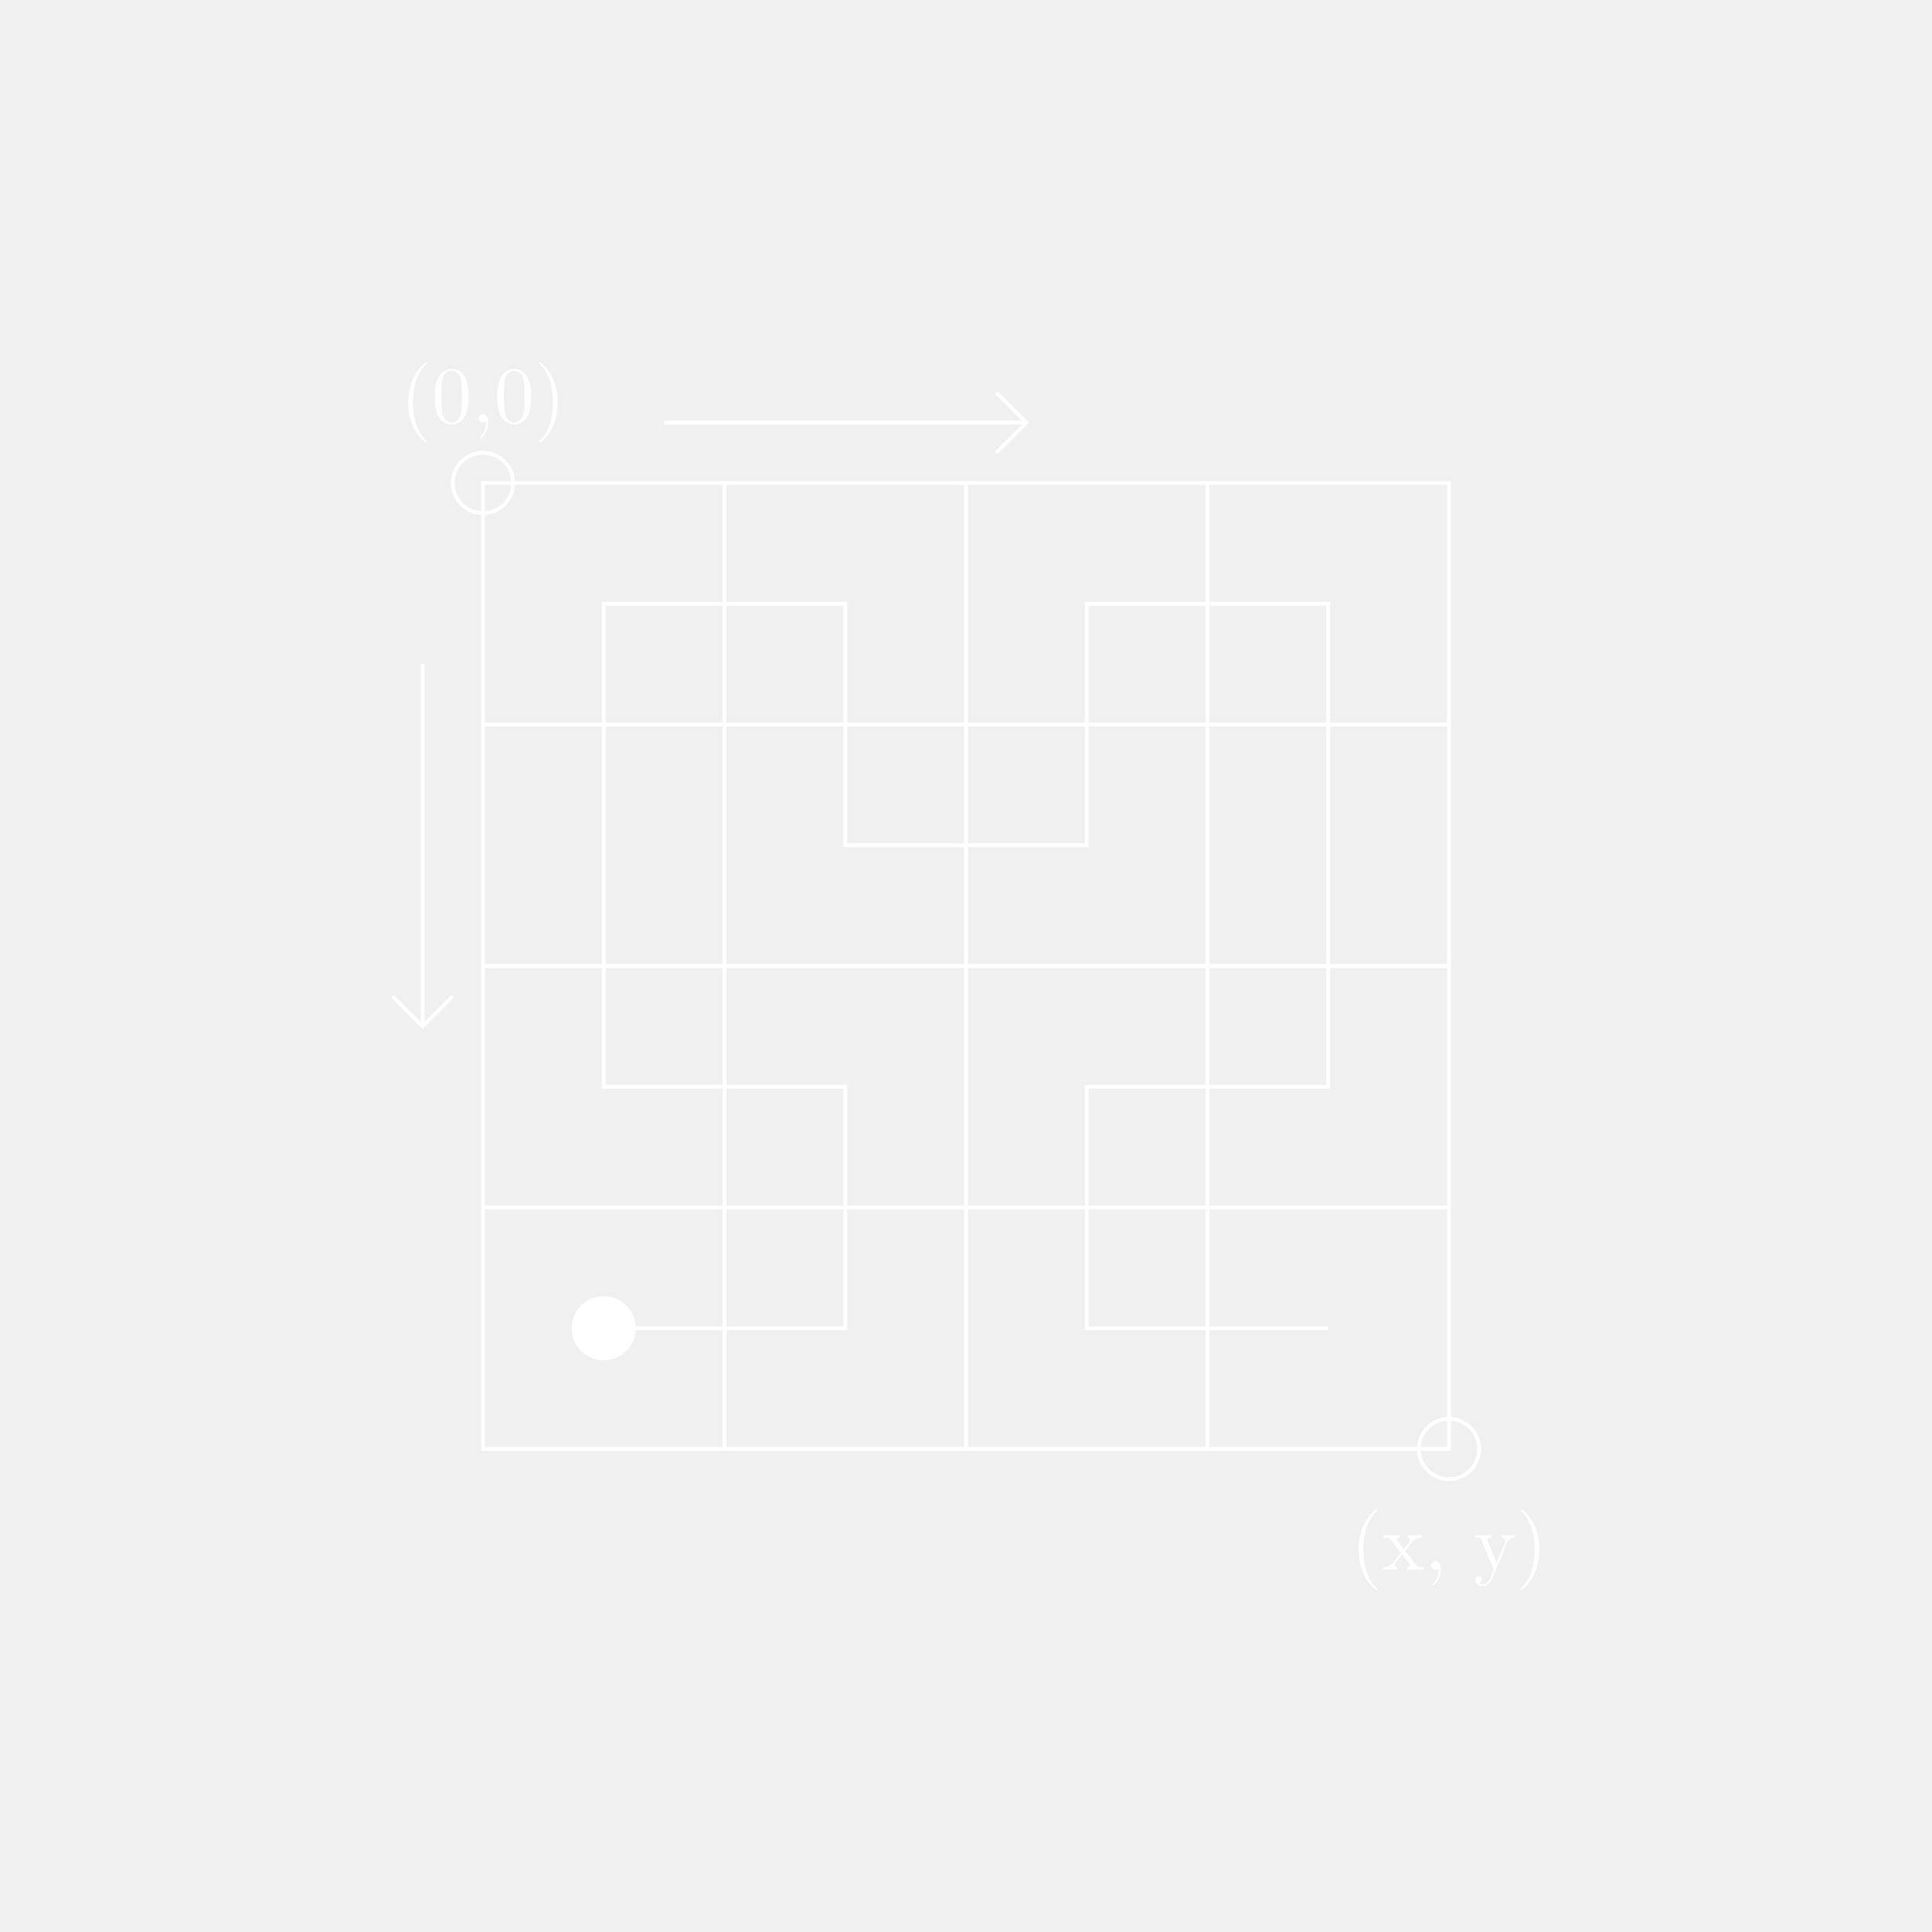
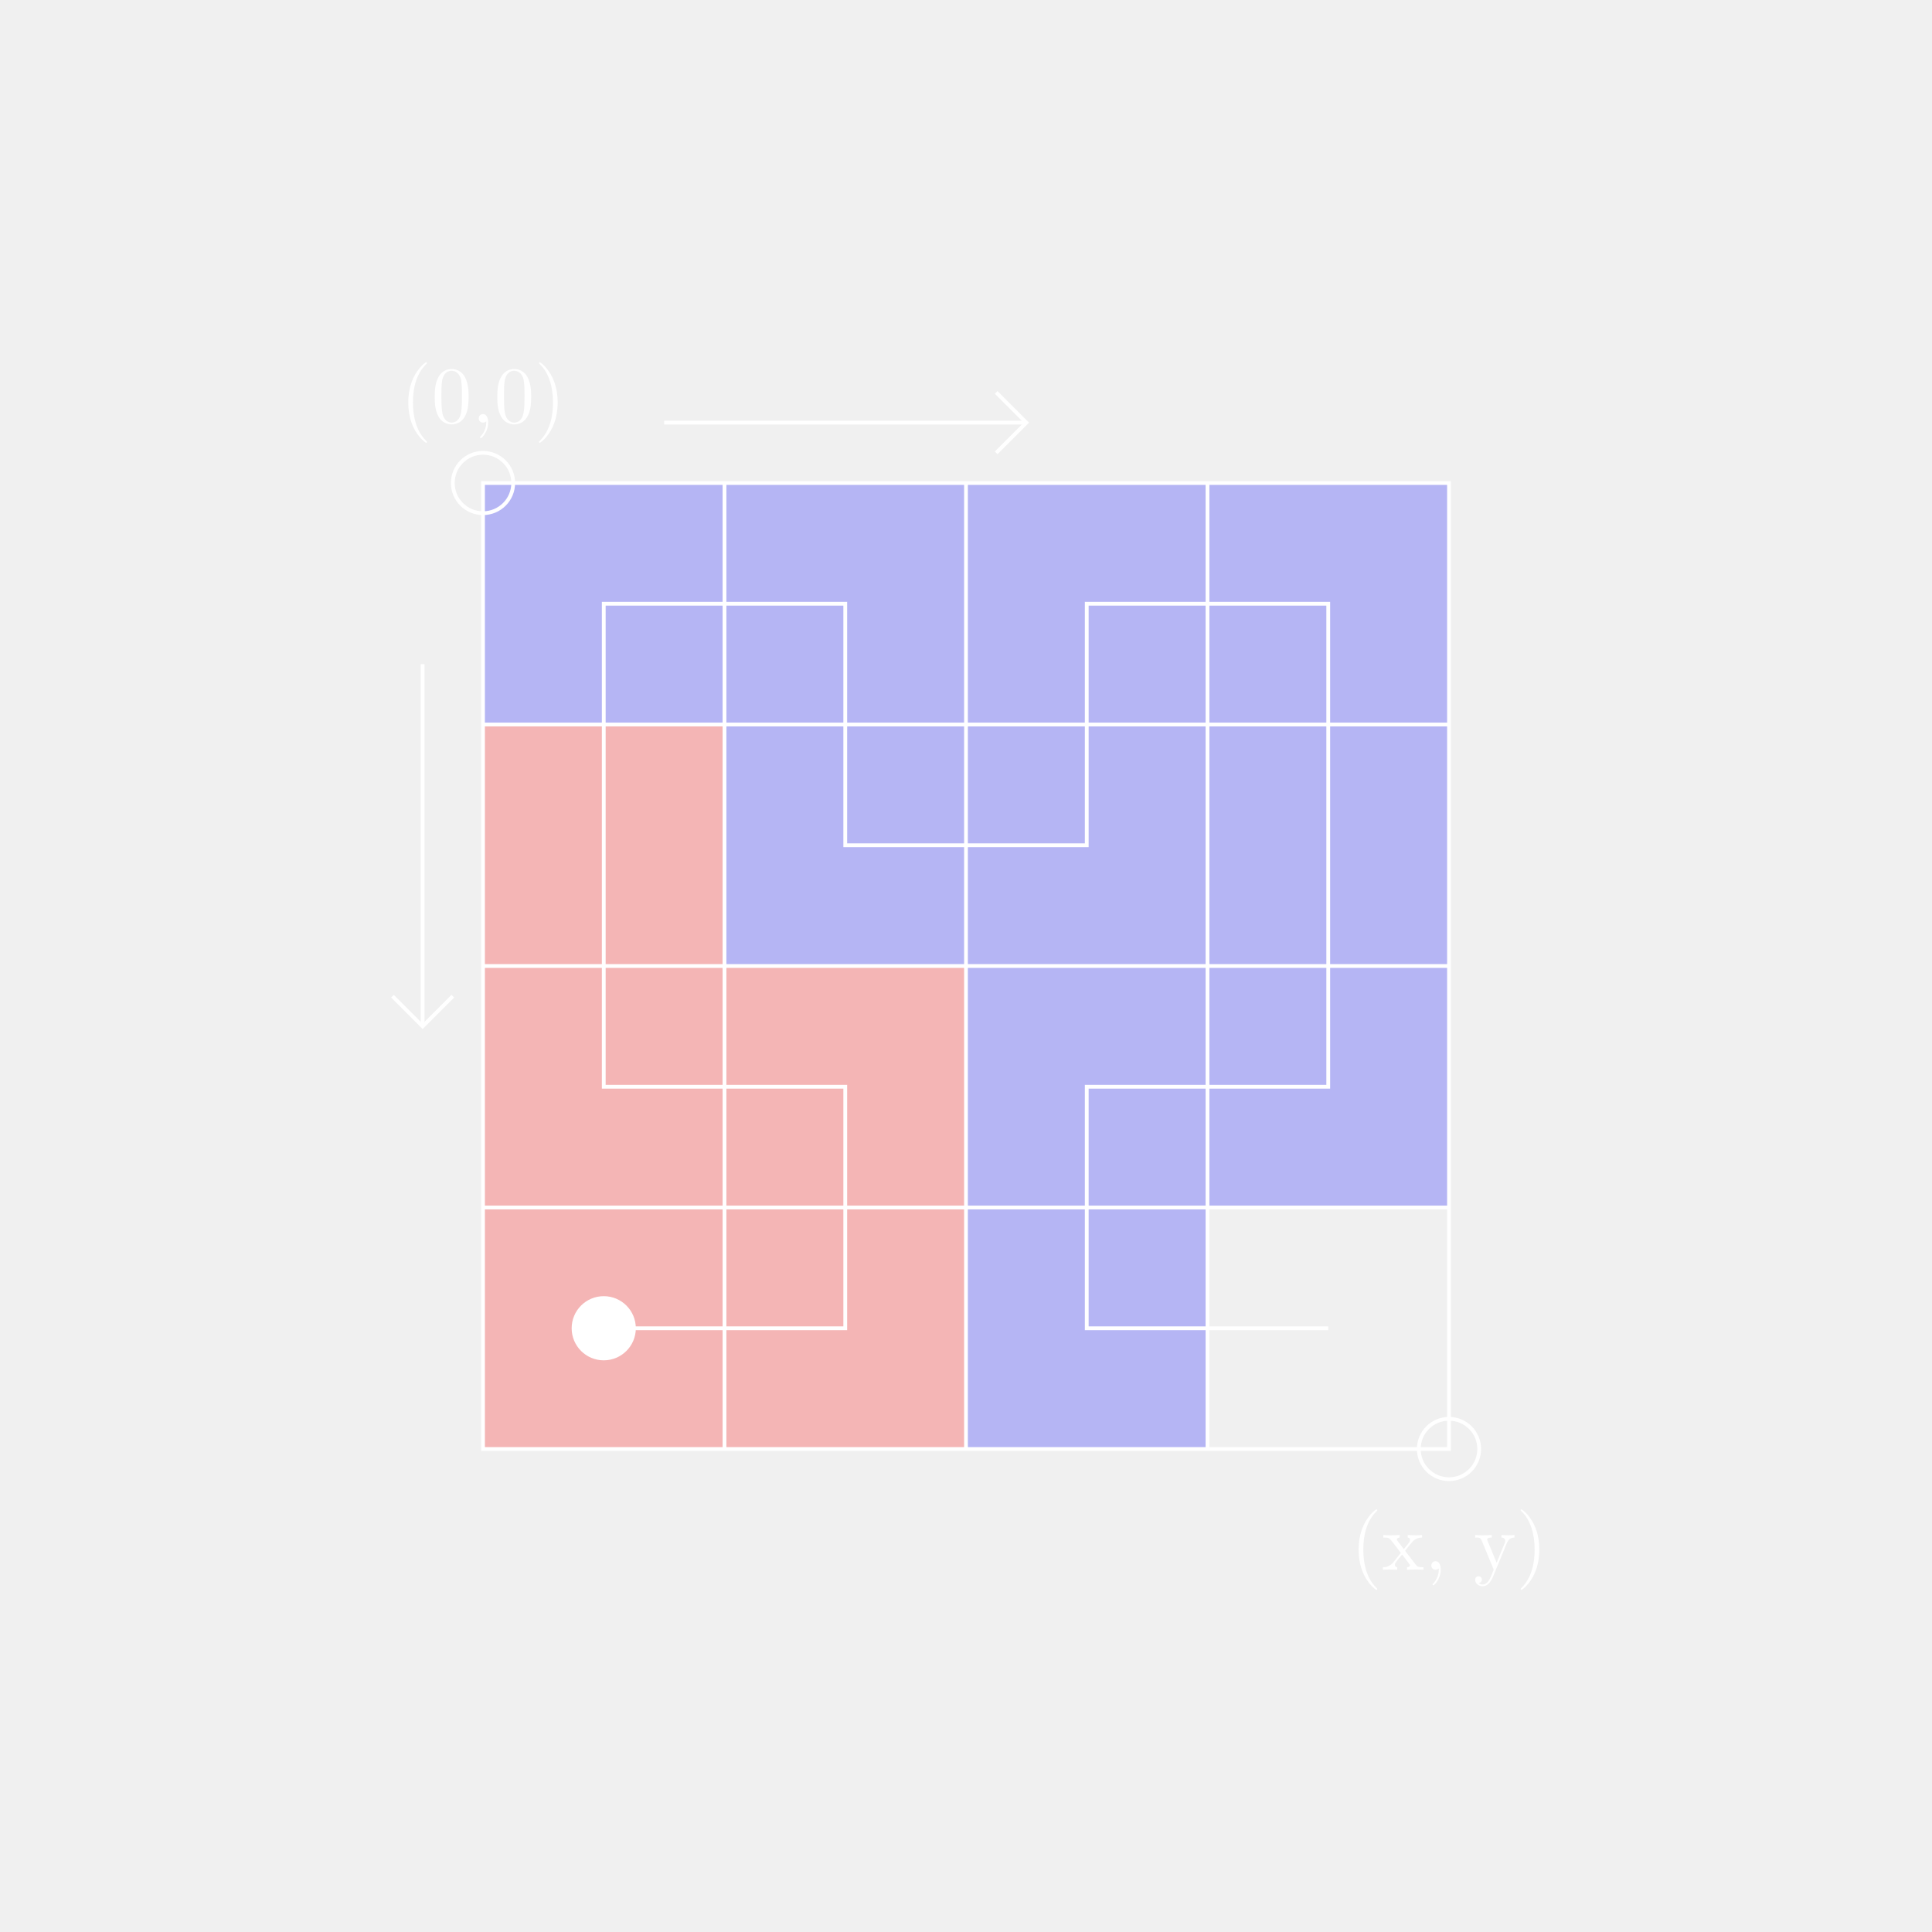
- <svg xmlns="http://www.w3.org/2000/svg" id="svg8" version="1.1" viewBox="0 0 135.467 135.467" height="512" width="512">
+ <svg xmlns="http://www.w3.org/2000/svg" width="512" height="512" viewBox="0 0 135.467 135.467" version="1.1" id="svg8">
  <defs id="defs2" />
-   <g transform="translate(0,-161.5333)" id="layer1">
-     <path id="path839" d="m 33.867,195.4 v 67.733 H 101.6 v -67.733 z" style="fill:none;fill-rule:evenodd;stroke:#ffffff;stroke-width:0.265px;stroke-linecap:butt;stroke-linejoin:miter;stroke-opacity:1" />
-     <path id="path841" d="m 67.733,195.4 v 67.733" style="fill:none;fill-rule:evenodd;stroke:#ffffff;stroke-width:0.265px;stroke-linecap:butt;stroke-linejoin:miter;stroke-opacity:1" />
-     <path id="path843" d="M 101.6,229.267 H 33.867" style="fill:none;fill-rule:evenodd;stroke:#ffffff;stroke-width:0.265px;stroke-linecap:butt;stroke-linejoin:miter;stroke-opacity:1" />
-     <path id="path845" d="M 33.867,212.333 H 101.6" style="fill:none;fill-rule:evenodd;stroke:#ffffff;stroke-width:0.265px;stroke-linecap:butt;stroke-linejoin:miter;stroke-opacity:1" />
-     <path id="path847" d="M 33.867,246.2 H 101.6" style="fill:none;fill-rule:evenodd;stroke:#ffffff;stroke-width:0.265px;stroke-linecap:butt;stroke-linejoin:miter;stroke-opacity:1" />
-     <path id="path849" d="m 84.667,195.4 v 67.733" style="fill:none;fill-rule:evenodd;stroke:#ffffff;stroke-width:0.265px;stroke-linecap:butt;stroke-linejoin:miter;stroke-opacity:1" />
-     <path id="path851" d="m 50.8,195.4 v 67.733" style="fill:none;fill-rule:evenodd;stroke:#ffffff;stroke-width:0.265px;stroke-linecap:butt;stroke-linejoin:miter;stroke-opacity:1" />
-     <path id="path853" d="m 93.133,254.667 h -16.933 v -16.933 h 16.933 v -33.867 h -16.933 v 16.933 h -16.933 v -16.933 h -16.933 v 33.867 h 16.933 v 16.933 h -16.933" style="fill:none;fill-rule:evenodd;stroke:#ffffff;stroke-width:0.265px;stroke-linecap:butt;stroke-linejoin:miter;stroke-opacity:1" />
-     <g id="text857" style="font-style:normal;font-variant:normal;font-weight:normal;font-stretch:normal;font-size:5.644px;line-height:125%;font-family:'Latin Modern Roman';-inkscape-font-specification:'Latin Modern Roman, ';text-align:center;letter-spacing:0px;word-spacing:0px;text-anchor:middle;fill:#ffffff;fill-opacity:1;stroke:none;stroke-width:0.265px;stroke-linecap:butt;stroke-linejoin:miter;stroke-opacity:1" aria-label="(0,0)">
-       <path id="path909" style="font-size:5.644px;fill:#ffffff;fill-opacity:1;stroke-width:0.265px" d="m 29.936,192.521 c 0,-0.017 0,-0.028 -0.096,-0.124 -0.706,-0.711 -0.886,-1.778 -0.886,-2.642 0,-0.982 0.214,-1.964 0.909,-2.67 0.073,-0.068 0.073,-0.079 0.073,-0.096 0,-0.04 -0.023,-0.056 -0.056,-0.056 -0.056,0 -0.564,0.384 -0.897,1.101 -0.288,0.621 -0.356,1.247 -0.356,1.722 0,0.44 0.062,1.123 0.373,1.761 0.339,0.694 0.824,1.061 0.881,1.061 0.034,0 0.056,-0.017 0.056,-0.056 z" />
-       <path id="path911" style="font-size:5.644px;fill:#ffffff;fill-opacity:1;stroke-width:0.265px" d="m 32.858,189.36 c 0,-0.452 -0.028,-0.903 -0.226,-1.321 -0.26,-0.542 -0.722,-0.632 -0.96,-0.632 -0.339,0 -0.751,0.147 -0.982,0.672 -0.181,0.389 -0.209,0.83 -0.209,1.281 0,0.423 0.023,0.931 0.254,1.36 0.243,0.457 0.655,0.57 0.931,0.57 0.305,0 0.734,-0.119 0.982,-0.655 0.181,-0.389 0.209,-0.83 0.209,-1.276 z m -0.468,-0.068 c 0,0.423 0,0.807 -0.062,1.168 -0.085,0.536 -0.406,0.706 -0.66,0.706 -0.22,0 -0.553,-0.141 -0.655,-0.683 -0.062,-0.339 -0.062,-0.858 -0.062,-1.191 0,-0.361 0,-0.734 0.045,-1.039 0.107,-0.672 0.531,-0.722 0.672,-0.722 0.186,0 0.559,0.102 0.666,0.66 0.056,0.316 0.056,0.745 0.056,1.101 z" />
-       <path id="path913" style="font-size:5.644px;fill:#ffffff;fill-opacity:1;stroke-width:0.265px" d="m 34.23,191.161 c 0,-0.361 -0.135,-0.593 -0.361,-0.593 -0.198,0 -0.299,0.152 -0.299,0.299 0,0.147 0.096,0.299 0.299,0.299 0.085,0 0.164,-0.034 0.226,-0.09 0.011,0.446 -0.147,0.79 -0.395,1.056 -0.034,0.034 -0.04,0.04 -0.04,0.062 0,0.04 0.028,0.062 0.056,0.062 0.068,0 0.514,-0.446 0.514,-1.095 z" />
-       <path id="path915" style="font-size:5.644px;fill:#ffffff;fill-opacity:1;stroke-width:0.265px" d="m 37.246,189.36 c 0,-0.452 -0.028,-0.903 -0.226,-1.321 -0.26,-0.542 -0.722,-0.632 -0.96,-0.632 -0.339,0 -0.751,0.147 -0.982,0.672 -0.181,0.389 -0.209,0.83 -0.209,1.281 0,0.423 0.023,0.931 0.254,1.36 0.243,0.457 0.655,0.57 0.931,0.57 0.305,0 0.734,-0.119 0.982,-0.655 0.181,-0.389 0.209,-0.83 0.209,-1.276 z m -0.468,-0.068 c 0,0.423 0,0.807 -0.062,1.168 -0.085,0.536 -0.406,0.706 -0.66,0.706 -0.22,0 -0.553,-0.141 -0.655,-0.683 -0.062,-0.339 -0.062,-0.858 -0.062,-1.191 0,-0.361 0,-0.734 0.045,-1.039 0.107,-0.672 0.531,-0.722 0.672,-0.722 0.186,0 0.559,0.102 0.666,0.66 0.056,0.316 0.056,0.745 0.056,1.101 z" />
-       <path id="path917" style="font-size:5.644px;fill:#ffffff;fill-opacity:1;stroke-width:0.265px" d="m 39.103,189.756 c 0,-0.44 -0.062,-1.123 -0.373,-1.761 -0.339,-0.694 -0.824,-1.061 -0.881,-1.061 -0.034,0 -0.056,0.023 -0.056,0.056 0,0.017 0,0.028 0.107,0.13 0.553,0.559 0.875,1.456 0.875,2.636 0,0.965 -0.209,1.959 -0.909,2.67 -0.073,0.068 -0.073,0.079 -0.073,0.096 0,0.034 0.023,0.056 0.056,0.056 0.056,0 0.564,-0.384 0.897,-1.101 0.288,-0.621 0.356,-1.247 0.356,-1.722 z" />
+   <rect y="33.867" x="33.867" height="16.933" width="67.733" id="rect849" style="opacity:1;fill:#0000ff;fill-opacity:0.247;stroke:none;stroke-width:0.265;stroke-linecap:square;stroke-linejoin:round;stroke-miterlimit:4;stroke-dasharray:none;stroke-dashoffset:0;stroke-opacity:1" />
+   <rect y="50.8" x="50.8" height="16.933" width="50.8" id="rect851" style="opacity:1;fill:#0000ff;fill-opacity:0.247;stroke:none;stroke-width:0.265;stroke-linecap:square;stroke-linejoin:round;stroke-miterlimit:4;stroke-dasharray:none;stroke-dashoffset:0;stroke-opacity:1" />
+   <rect y="67.733" x="67.733" height="16.933" width="33.867" id="rect855" style="opacity:1;fill:#0000ff;fill-opacity:0.247;stroke:none;stroke-width:0.265;stroke-linecap:square;stroke-linejoin:round;stroke-miterlimit:4;stroke-dasharray:none;stroke-dashoffset:0;stroke-opacity:1" />
+   <rect y="84.667" x="67.733" height="16.933" width="16.933" id="rect857" style="opacity:1;fill:#0000ff;fill-opacity:0.247;stroke:none;stroke-width:0.265;stroke-linecap:square;stroke-linejoin:round;stroke-miterlimit:4;stroke-dasharray:none;stroke-dashoffset:0;stroke-opacity:1" />
+   <rect y="67.733" x="33.867" height="33.867" width="33.867" id="rect845" style="opacity:1;fill:#ff0000;fill-opacity:0.247;stroke:none;stroke-width:0.265;stroke-linecap:square;stroke-linejoin:round;stroke-miterlimit:4;stroke-dasharray:none;stroke-dashoffset:0;stroke-opacity:1" />
+   <rect y="50.8" x="33.867" height="16.933" width="16.933" id="rect847" style="opacity:1;fill:#ff0000;fill-opacity:0.247;stroke:none;stroke-width:0.265;stroke-linecap:square;stroke-linejoin:round;stroke-miterlimit:4;stroke-dasharray:none;stroke-dashoffset:0;stroke-opacity:1" />
+   <g id="layer1" transform="translate(0,-161.5333)">
+     <path style="fill:none;fill-rule:evenodd;stroke:#ffffff;stroke-width:0.265px;stroke-linecap:butt;stroke-linejoin:miter;stroke-opacity:1" d="m 33.867,195.4 v 67.733 H 101.6 v -67.733 z" id="path839" />
+     <path style="fill:none;fill-rule:evenodd;stroke:#ffffff;stroke-width:0.265px;stroke-linecap:butt;stroke-linejoin:miter;stroke-opacity:1" d="m 67.733,195.4 v 67.733" id="path841" />
+     <path style="fill:none;fill-rule:evenodd;stroke:#ffffff;stroke-width:0.265px;stroke-linecap:butt;stroke-linejoin:miter;stroke-opacity:1" d="M 101.6,229.267 H 33.867" id="path843" />
+     <path style="fill:none;fill-rule:evenodd;stroke:#ffffff;stroke-width:0.265px;stroke-linecap:butt;stroke-linejoin:miter;stroke-opacity:1" d="M 33.867,212.333 H 101.6" id="path845" />
+     <path style="fill:none;fill-rule:evenodd;stroke:#ffffff;stroke-width:0.265px;stroke-linecap:butt;stroke-linejoin:miter;stroke-opacity:1" d="M 33.867,246.2 H 101.6" id="path847" />
+     <path style="fill:none;fill-rule:evenodd;stroke:#ffffff;stroke-width:0.265px;stroke-linecap:butt;stroke-linejoin:miter;stroke-opacity:1" d="m 84.667,195.4 v 67.733" id="path849" />
+     <path style="fill:none;fill-rule:evenodd;stroke:#ffffff;stroke-width:0.265px;stroke-linecap:butt;stroke-linejoin:miter;stroke-opacity:1" d="m 50.8,195.4 v 67.733" id="path851" />
+     <path style="fill:none;fill-rule:evenodd;stroke:#ffffff;stroke-width:0.265px;stroke-linecap:butt;stroke-linejoin:miter;stroke-opacity:1" d="m 93.133,254.667 h -16.933 v -16.933 h 16.933 v -33.867 h -16.933 v 16.933 h -16.933 v -16.933 h -16.933 v 33.867 h 16.933 v 16.933 h -16.933" id="path853" />
+     <g aria-label="(0,0)" style="font-style:normal;font-variant:normal;font-weight:normal;font-stretch:normal;font-size:5.644px;line-height:125%;font-family:'Latin Modern Roman';-inkscape-font-specification:'Latin Modern Roman, ';text-align:center;letter-spacing:0px;word-spacing:0px;text-anchor:middle;fill:#ffffff;fill-opacity:1;stroke:none;stroke-width:0.265px;stroke-linecap:butt;stroke-linejoin:miter;stroke-opacity:1" id="text857">
+       <path d="m 29.936,192.521 c 0,-0.017 0,-0.028 -0.096,-0.124 -0.706,-0.711 -0.886,-1.778 -0.886,-2.642 0,-0.982 0.214,-1.964 0.909,-2.67 0.073,-0.068 0.073,-0.079 0.073,-0.096 0,-0.04 -0.023,-0.056 -0.056,-0.056 -0.056,0 -0.564,0.384 -0.897,1.101 -0.288,0.621 -0.356,1.247 -0.356,1.722 0,0.44 0.062,1.123 0.373,1.761 0.339,0.694 0.824,1.061 0.881,1.061 0.034,0 0.056,-0.017 0.056,-0.056 z" style="font-size:5.644px;fill:#ffffff;fill-opacity:1;stroke-width:0.265px" id="path909" />
+       <path d="m 32.858,189.36 c 0,-0.452 -0.028,-0.903 -0.226,-1.321 -0.26,-0.542 -0.722,-0.632 -0.96,-0.632 -0.339,0 -0.751,0.147 -0.982,0.672 -0.181,0.389 -0.209,0.83 -0.209,1.281 0,0.423 0.023,0.931 0.254,1.36 0.243,0.457 0.655,0.57 0.931,0.57 0.305,0 0.734,-0.119 0.982,-0.655 0.181,-0.389 0.209,-0.83 0.209,-1.276 z m -0.468,-0.068 c 0,0.423 0,0.807 -0.062,1.168 -0.085,0.536 -0.406,0.706 -0.66,0.706 -0.22,0 -0.553,-0.141 -0.655,-0.683 -0.062,-0.339 -0.062,-0.858 -0.062,-1.191 0,-0.361 0,-0.734 0.045,-1.039 0.107,-0.672 0.531,-0.722 0.672,-0.722 0.186,0 0.559,0.102 0.666,0.66 0.056,0.316 0.056,0.745 0.056,1.101 z" style="font-size:5.644px;fill:#ffffff;fill-opacity:1;stroke-width:0.265px" id="path911" />
+       <path d="m 34.23,191.161 c 0,-0.361 -0.135,-0.593 -0.361,-0.593 -0.198,0 -0.299,0.152 -0.299,0.299 0,0.147 0.096,0.299 0.299,0.299 0.085,0 0.164,-0.034 0.226,-0.09 0.011,0.446 -0.147,0.79 -0.395,1.056 -0.034,0.034 -0.04,0.04 -0.04,0.062 0,0.04 0.028,0.062 0.056,0.062 0.068,0 0.514,-0.446 0.514,-1.095 z" style="font-size:5.644px;fill:#ffffff;fill-opacity:1;stroke-width:0.265px" id="path913" />
+       <path d="m 37.246,189.36 c 0,-0.452 -0.028,-0.903 -0.226,-1.321 -0.26,-0.542 -0.722,-0.632 -0.96,-0.632 -0.339,0 -0.751,0.147 -0.982,0.672 -0.181,0.389 -0.209,0.83 -0.209,1.281 0,0.423 0.023,0.931 0.254,1.36 0.243,0.457 0.655,0.57 0.931,0.57 0.305,0 0.734,-0.119 0.982,-0.655 0.181,-0.389 0.209,-0.83 0.209,-1.276 z m -0.468,-0.068 c 0,0.423 0,0.807 -0.062,1.168 -0.085,0.536 -0.406,0.706 -0.66,0.706 -0.22,0 -0.553,-0.141 -0.655,-0.683 -0.062,-0.339 -0.062,-0.858 -0.062,-1.191 0,-0.361 0,-0.734 0.045,-1.039 0.107,-0.672 0.531,-0.722 0.672,-0.722 0.186,0 0.559,0.102 0.666,0.66 0.056,0.316 0.056,0.745 0.056,1.101 z" style="font-size:5.644px;fill:#ffffff;fill-opacity:1;stroke-width:0.265px" id="path915" />
+       <path d="m 39.103,189.756 c 0,-0.44 -0.062,-1.123 -0.373,-1.761 -0.339,-0.694 -0.824,-1.061 -0.881,-1.061 -0.034,0 -0.056,0.023 -0.056,0.056 0,0.017 0,0.028 0.107,0.13 0.553,0.559 0.875,1.456 0.875,2.636 0,0.965 -0.209,1.959 -0.909,2.67 -0.073,0.068 -0.073,0.079 -0.073,0.096 0,0.034 0.023,0.056 0.056,0.056 0.056,0 0.564,-0.384 0.897,-1.101 0.288,-0.621 0.356,-1.247 0.356,-1.722 z" style="font-size:5.644px;fill:#ffffff;fill-opacity:1;stroke-width:0.265px" id="path917" />
    </g>
-     <g id="text861" style="font-style:normal;font-variant:normal;font-weight:normal;font-stretch:normal;font-size:5.644px;line-height:125%;font-family:'Latin Modern Roman';-inkscape-font-specification:'Latin Modern Roman, ';text-align:center;letter-spacing:0px;word-spacing:0px;text-anchor:middle;fill:#ffffff;fill-opacity:1;stroke:none;stroke-width:0.265px;stroke-linecap:butt;stroke-linejoin:miter;stroke-opacity:1" aria-label="(x, y)">
-       <path id="path898" style="font-size:5.644px;fill:#ffffff;stroke-width:0.265px" d="m 96.573,272.955 c 0,-0.017 0,-0.028 -0.096,-0.124 -0.706,-0.711 -0.886,-1.778 -0.886,-2.642 0,-0.982 0.214,-1.964 0.909,-2.67 0.073,-0.068 0.073,-0.079 0.073,-0.096 0,-0.04 -0.023,-0.056 -0.056,-0.056 -0.056,0 -0.564,0.384 -0.897,1.101 -0.288,0.621 -0.356,1.247 -0.356,1.722 0,0.44 0.062,1.123 0.373,1.761 0.339,0.694 0.824,1.061 0.881,1.061 0.034,0 0.056,-0.017 0.056,-0.056 z" />
-       <path id="path900" style="font-size:5.644px;fill:#ffffff;stroke-width:0.265px" d="m 99.811,271.6 v -0.175 c -0.305,0 -0.406,-0.011 -0.536,-0.175 l -0.756,-0.976 c 0.169,-0.214 0.384,-0.491 0.519,-0.638 0.175,-0.203 0.406,-0.288 0.672,-0.294 v -0.175 c -0.147,0.011 -0.316,0.017 -0.463,0.017 -0.169,0 -0.468,-0.011 -0.542,-0.017 v 0.175 c 0.119,0.011 0.164,0.085 0.164,0.175 0,0.09 -0.056,0.164 -0.085,0.198 l -0.35,0.44 -0.44,-0.57 c -0.051,-0.057 -0.051,-0.068 -0.051,-0.102 0,-0.085 0.085,-0.135 0.198,-0.141 v -0.175 l -0.61,0.017 c -0.119,0 -0.384,-0.006 -0.536,-0.017 v 0.175 c 0.395,0 0.401,0.006 0.666,0.344 l 0.559,0.728 c -0.265,0.339 -0.265,0.35 -0.531,0.672 -0.271,0.327 -0.604,0.339 -0.722,0.339 v 0.175 c 0.147,-0.011 0.322,-0.017 0.468,-0.017 l 0.536,0.017 v -0.175 c -0.124,-0.017 -0.164,-0.09 -0.164,-0.175 0,-0.124 0.164,-0.31 0.508,-0.717 l 0.429,0.564 c 0.045,0.062 0.119,0.152 0.119,0.186 0,0.051 -0.051,0.135 -0.203,0.141 v 0.175 l 0.61,-0.017 c 0.152,0 0.373,0.006 0.542,0.017 z" />
-       <path id="path902" style="font-size:5.644px;fill:#ffffff;stroke-width:0.265px" d="m 101.021,271.594 c 0,-0.361 -0.135,-0.593 -0.361,-0.593 -0.198,0 -0.299,0.152 -0.299,0.299 0,0.147 0.096,0.299 0.299,0.299 0.085,0 0.164,-0.034 0.226,-0.09 0.011,0.446 -0.147,0.79 -0.395,1.056 -0.034,0.034 -0.04,0.04 -0.04,0.062 0,0.04 0.028,0.062 0.056,0.062 0.068,0 0.514,-0.446 0.514,-1.095 z" />
-       <path id="path904" style="font-size:5.644px;fill:#ffffff;stroke-width:0.265px" d="m 106.193,269.342 v -0.175 c -0.13,0.011 -0.294,0.017 -0.423,0.017 l -0.491,-0.017 v 0.175 c 0.175,0.006 0.265,0.102 0.265,0.243 0,0.056 -0.006,0.068 -0.034,0.135 l -0.57,1.389 -0.627,-1.518 c -0.023,-0.056 -0.034,-0.079 -0.034,-0.102 0,-0.147 0.209,-0.147 0.316,-0.147 v -0.175 l -0.615,0.017 c -0.152,0 -0.378,-0.006 -0.548,-0.017 v 0.175 c 0.271,0 0.378,0 0.457,0.198 l 0.847,2.06 -0.141,0.333 c -0.124,0.31 -0.282,0.7 -0.643,0.7 -0.028,0 -0.158,0 -0.265,-0.102 0.175,-0.023 0.22,-0.147 0.22,-0.237 0,-0.147 -0.107,-0.237 -0.237,-0.237 -0.113,0 -0.237,0.073 -0.237,0.243 0,0.254 0.237,0.457 0.519,0.457 0.356,0 0.587,-0.322 0.722,-0.643 l 0.993,-2.41 c 0.147,-0.356 0.435,-0.361 0.525,-0.361 z" />
-       <path id="path906" style="font-size:5.644px;fill:#ffffff;stroke-width:0.265px" d="m 107.933,270.189 c 0,-0.44 -0.062,-1.123 -0.373,-1.761 -0.339,-0.694 -0.824,-1.061 -0.881,-1.061 -0.034,0 -0.056,0.023 -0.056,0.056 0,0.017 0,0.028 0.107,0.13 0.553,0.559 0.875,1.456 0.875,2.636 0,0.965 -0.209,1.959 -0.909,2.67 -0.073,0.068 -0.073,0.079 -0.073,0.096 0,0.034 0.023,0.056 0.056,0.056 0.056,0 0.564,-0.384 0.897,-1.101 0.288,-0.621 0.356,-1.247 0.356,-1.722 z" />
+     <g aria-label="(x, y)" style="font-style:normal;font-variant:normal;font-weight:normal;font-stretch:normal;font-size:5.644px;line-height:125%;font-family:'Latin Modern Roman';-inkscape-font-specification:'Latin Modern Roman, ';text-align:center;letter-spacing:0px;word-spacing:0px;text-anchor:middle;fill:#ffffff;fill-opacity:1;stroke:none;stroke-width:0.265px;stroke-linecap:butt;stroke-linejoin:miter;stroke-opacity:1" id="text861">
+       <path d="m 96.573,272.955 c 0,-0.017 0,-0.028 -0.096,-0.124 -0.706,-0.711 -0.886,-1.778 -0.886,-2.642 0,-0.982 0.214,-1.964 0.909,-2.67 0.073,-0.068 0.073,-0.079 0.073,-0.096 0,-0.04 -0.023,-0.056 -0.056,-0.056 -0.056,0 -0.564,0.384 -0.897,1.101 -0.288,0.621 -0.356,1.247 -0.356,1.722 0,0.44 0.062,1.123 0.373,1.761 0.339,0.694 0.824,1.061 0.881,1.061 0.034,0 0.056,-0.017 0.056,-0.056 z" style="font-size:5.644px;fill:#ffffff;stroke-width:0.265px" id="path898" />
+       <path d="m 99.811,271.6 v -0.175 c -0.305,0 -0.406,-0.011 -0.536,-0.175 l -0.756,-0.976 c 0.169,-0.214 0.384,-0.491 0.519,-0.638 0.175,-0.203 0.406,-0.288 0.672,-0.294 v -0.175 c -0.147,0.011 -0.316,0.017 -0.463,0.017 -0.169,0 -0.468,-0.011 -0.542,-0.017 v 0.175 c 0.119,0.011 0.164,0.085 0.164,0.175 0,0.09 -0.056,0.164 -0.085,0.198 l -0.35,0.44 -0.44,-0.57 c -0.051,-0.057 -0.051,-0.068 -0.051,-0.102 0,-0.085 0.085,-0.135 0.198,-0.141 v -0.175 l -0.61,0.017 c -0.119,0 -0.384,-0.006 -0.536,-0.017 v 0.175 c 0.395,0 0.401,0.006 0.666,0.344 l 0.559,0.728 c -0.265,0.339 -0.265,0.35 -0.531,0.672 -0.271,0.327 -0.604,0.339 -0.722,0.339 v 0.175 c 0.147,-0.011 0.322,-0.017 0.468,-0.017 l 0.536,0.017 v -0.175 c -0.124,-0.017 -0.164,-0.09 -0.164,-0.175 0,-0.124 0.164,-0.31 0.508,-0.717 l 0.429,0.564 c 0.045,0.062 0.119,0.152 0.119,0.186 0,0.051 -0.051,0.135 -0.203,0.141 v 0.175 l 0.61,-0.017 c 0.152,0 0.373,0.006 0.542,0.017 z" style="font-size:5.644px;fill:#ffffff;stroke-width:0.265px" id="path900" />
+       <path d="m 101.021,271.594 c 0,-0.361 -0.135,-0.593 -0.361,-0.593 -0.198,0 -0.299,0.152 -0.299,0.299 0,0.147 0.096,0.299 0.299,0.299 0.085,0 0.164,-0.034 0.226,-0.09 0.011,0.446 -0.147,0.79 -0.395,1.056 -0.034,0.034 -0.04,0.04 -0.04,0.062 0,0.04 0.028,0.062 0.056,0.062 0.068,0 0.514,-0.446 0.514,-1.095 z" style="font-size:5.644px;fill:#ffffff;stroke-width:0.265px" id="path902" />
+       <path d="m 106.193,269.342 v -0.175 c -0.13,0.011 -0.294,0.017 -0.423,0.017 l -0.491,-0.017 v 0.175 c 0.175,0.006 0.265,0.102 0.265,0.243 0,0.056 -0.006,0.068 -0.034,0.135 l -0.57,1.389 -0.627,-1.518 c -0.023,-0.056 -0.034,-0.079 -0.034,-0.102 0,-0.147 0.209,-0.147 0.316,-0.147 v -0.175 l -0.615,0.017 c -0.152,0 -0.378,-0.006 -0.548,-0.017 v 0.175 c 0.271,0 0.378,0 0.457,0.198 l 0.847,2.06 -0.141,0.333 c -0.124,0.31 -0.282,0.7 -0.643,0.7 -0.028,0 -0.158,0 -0.265,-0.102 0.175,-0.023 0.22,-0.147 0.22,-0.237 0,-0.147 -0.107,-0.237 -0.237,-0.237 -0.113,0 -0.237,0.073 -0.237,0.243 0,0.254 0.237,0.457 0.519,0.457 0.356,0 0.587,-0.322 0.722,-0.643 l 0.993,-2.41 c 0.147,-0.356 0.435,-0.361 0.525,-0.361 z" style="font-size:5.644px;fill:#ffffff;stroke-width:0.265px" id="path904" />
+       <path d="m 107.933,270.189 c 0,-0.44 -0.062,-1.123 -0.373,-1.761 -0.339,-0.694 -0.824,-1.061 -0.881,-1.061 -0.034,0 -0.056,0.023 -0.056,0.056 0,0.017 0,0.028 0.107,0.13 0.553,0.559 0.875,1.456 0.875,2.636 0,0.965 -0.209,1.959 -0.909,2.67 -0.073,0.068 -0.073,0.079 -0.073,0.096 0,0.034 0.023,0.056 0.056,0.056 0.056,0 0.564,-0.384 0.897,-1.101 0.288,-0.621 0.356,-1.247 0.356,-1.722 z" style="font-size:5.644px;fill:#ffffff;stroke-width:0.265px" id="path906" />
    </g>
-     <path id="path863" d="m 29.633,208.1 v 25.4" style="fill:none;fill-rule:evenodd;stroke:#ffffff;stroke-width:0.265px;stroke-linecap:butt;stroke-linejoin:miter;stroke-opacity:1" />
-     <path id="path865" d="m 27.517,231.383 2.117,2.117 2.117,-2.117" style="fill:none;fill-rule:evenodd;stroke:#ffffff;stroke-width:0.265px;stroke-linecap:butt;stroke-linejoin:miter;stroke-opacity:1" />
-     <path id="path867" d="M 46.567,191.167 H 71.967" style="fill:none;fill-rule:evenodd;stroke:#ffffff;stroke-width:0.265px;stroke-linecap:butt;stroke-linejoin:miter;stroke-opacity:1" />
-     <path id="path869" d="m 69.85,189.05 2.117,2.117 -2.117,2.117" style="fill:none;fill-rule:evenodd;stroke:#ffffff;stroke-width:0.265px;stroke-linecap:butt;stroke-linejoin:miter;stroke-opacity:1" />
-     <circle r="2.117" cy="195.4" cx="33.867" id="path892" style="opacity:1;fill:none;fill-opacity:1;stroke:#ffffff;stroke-width:0.265;stroke-linecap:square;stroke-linejoin:round;stroke-miterlimit:4;stroke-dasharray:none;stroke-dashoffset:0;stroke-opacity:1" />
-     <circle r="2.117" cy="263.133" cx="101.6" id="path894" style="opacity:1;fill:none;fill-opacity:1;stroke:#ffffff;stroke-width:0.265;stroke-linecap:square;stroke-linejoin:round;stroke-miterlimit:4;stroke-dasharray:none;stroke-dashoffset:0;stroke-opacity:1" />
-     <circle r="2.117" cy="254.667" cx="42.333" id="path896" style="opacity:1;fill:#ffffff;fill-opacity:1;stroke:#ffffff;stroke-width:0.265;stroke-linecap:square;stroke-linejoin:round;stroke-miterlimit:4;stroke-dasharray:none;stroke-dashoffset:0;stroke-opacity:1" />
+     <path style="fill:none;fill-rule:evenodd;stroke:#ffffff;stroke-width:0.265px;stroke-linecap:butt;stroke-linejoin:miter;stroke-opacity:1" d="m 29.633,208.1 v 25.4" id="path863" />
+     <path style="fill:none;fill-rule:evenodd;stroke:#ffffff;stroke-width:0.265px;stroke-linecap:butt;stroke-linejoin:miter;stroke-opacity:1" d="m 27.517,231.383 2.117,2.117 2.117,-2.117" id="path865" />
+     <path style="fill:none;fill-rule:evenodd;stroke:#ffffff;stroke-width:0.265px;stroke-linecap:butt;stroke-linejoin:miter;stroke-opacity:1" d="M 46.567,191.167 H 71.967" id="path867" />
+     <path style="fill:none;fill-rule:evenodd;stroke:#ffffff;stroke-width:0.265px;stroke-linecap:butt;stroke-linejoin:miter;stroke-opacity:1" d="m 69.85,189.05 2.117,2.117 -2.117,2.117" id="path869" />
+     <circle style="opacity:1;fill:none;fill-opacity:1;stroke:#ffffff;stroke-width:0.265;stroke-linecap:square;stroke-linejoin:round;stroke-miterlimit:4;stroke-dasharray:none;stroke-dashoffset:0;stroke-opacity:1" id="path892" cx="33.867" cy="195.4" r="2.117" />
+     <circle style="opacity:1;fill:none;fill-opacity:1;stroke:#ffffff;stroke-width:0.265;stroke-linecap:square;stroke-linejoin:round;stroke-miterlimit:4;stroke-dasharray:none;stroke-dashoffset:0;stroke-opacity:1" id="path894" cx="101.6" cy="263.133" r="2.117" />
+     <circle style="opacity:1;fill:#ffffff;fill-opacity:1;stroke:#ffffff;stroke-width:0.265;stroke-linecap:square;stroke-linejoin:round;stroke-miterlimit:4;stroke-dasharray:none;stroke-dashoffset:0;stroke-opacity:1" id="path896" cx="42.333" cy="254.667" r="2.117" />
  </g>
</svg>
